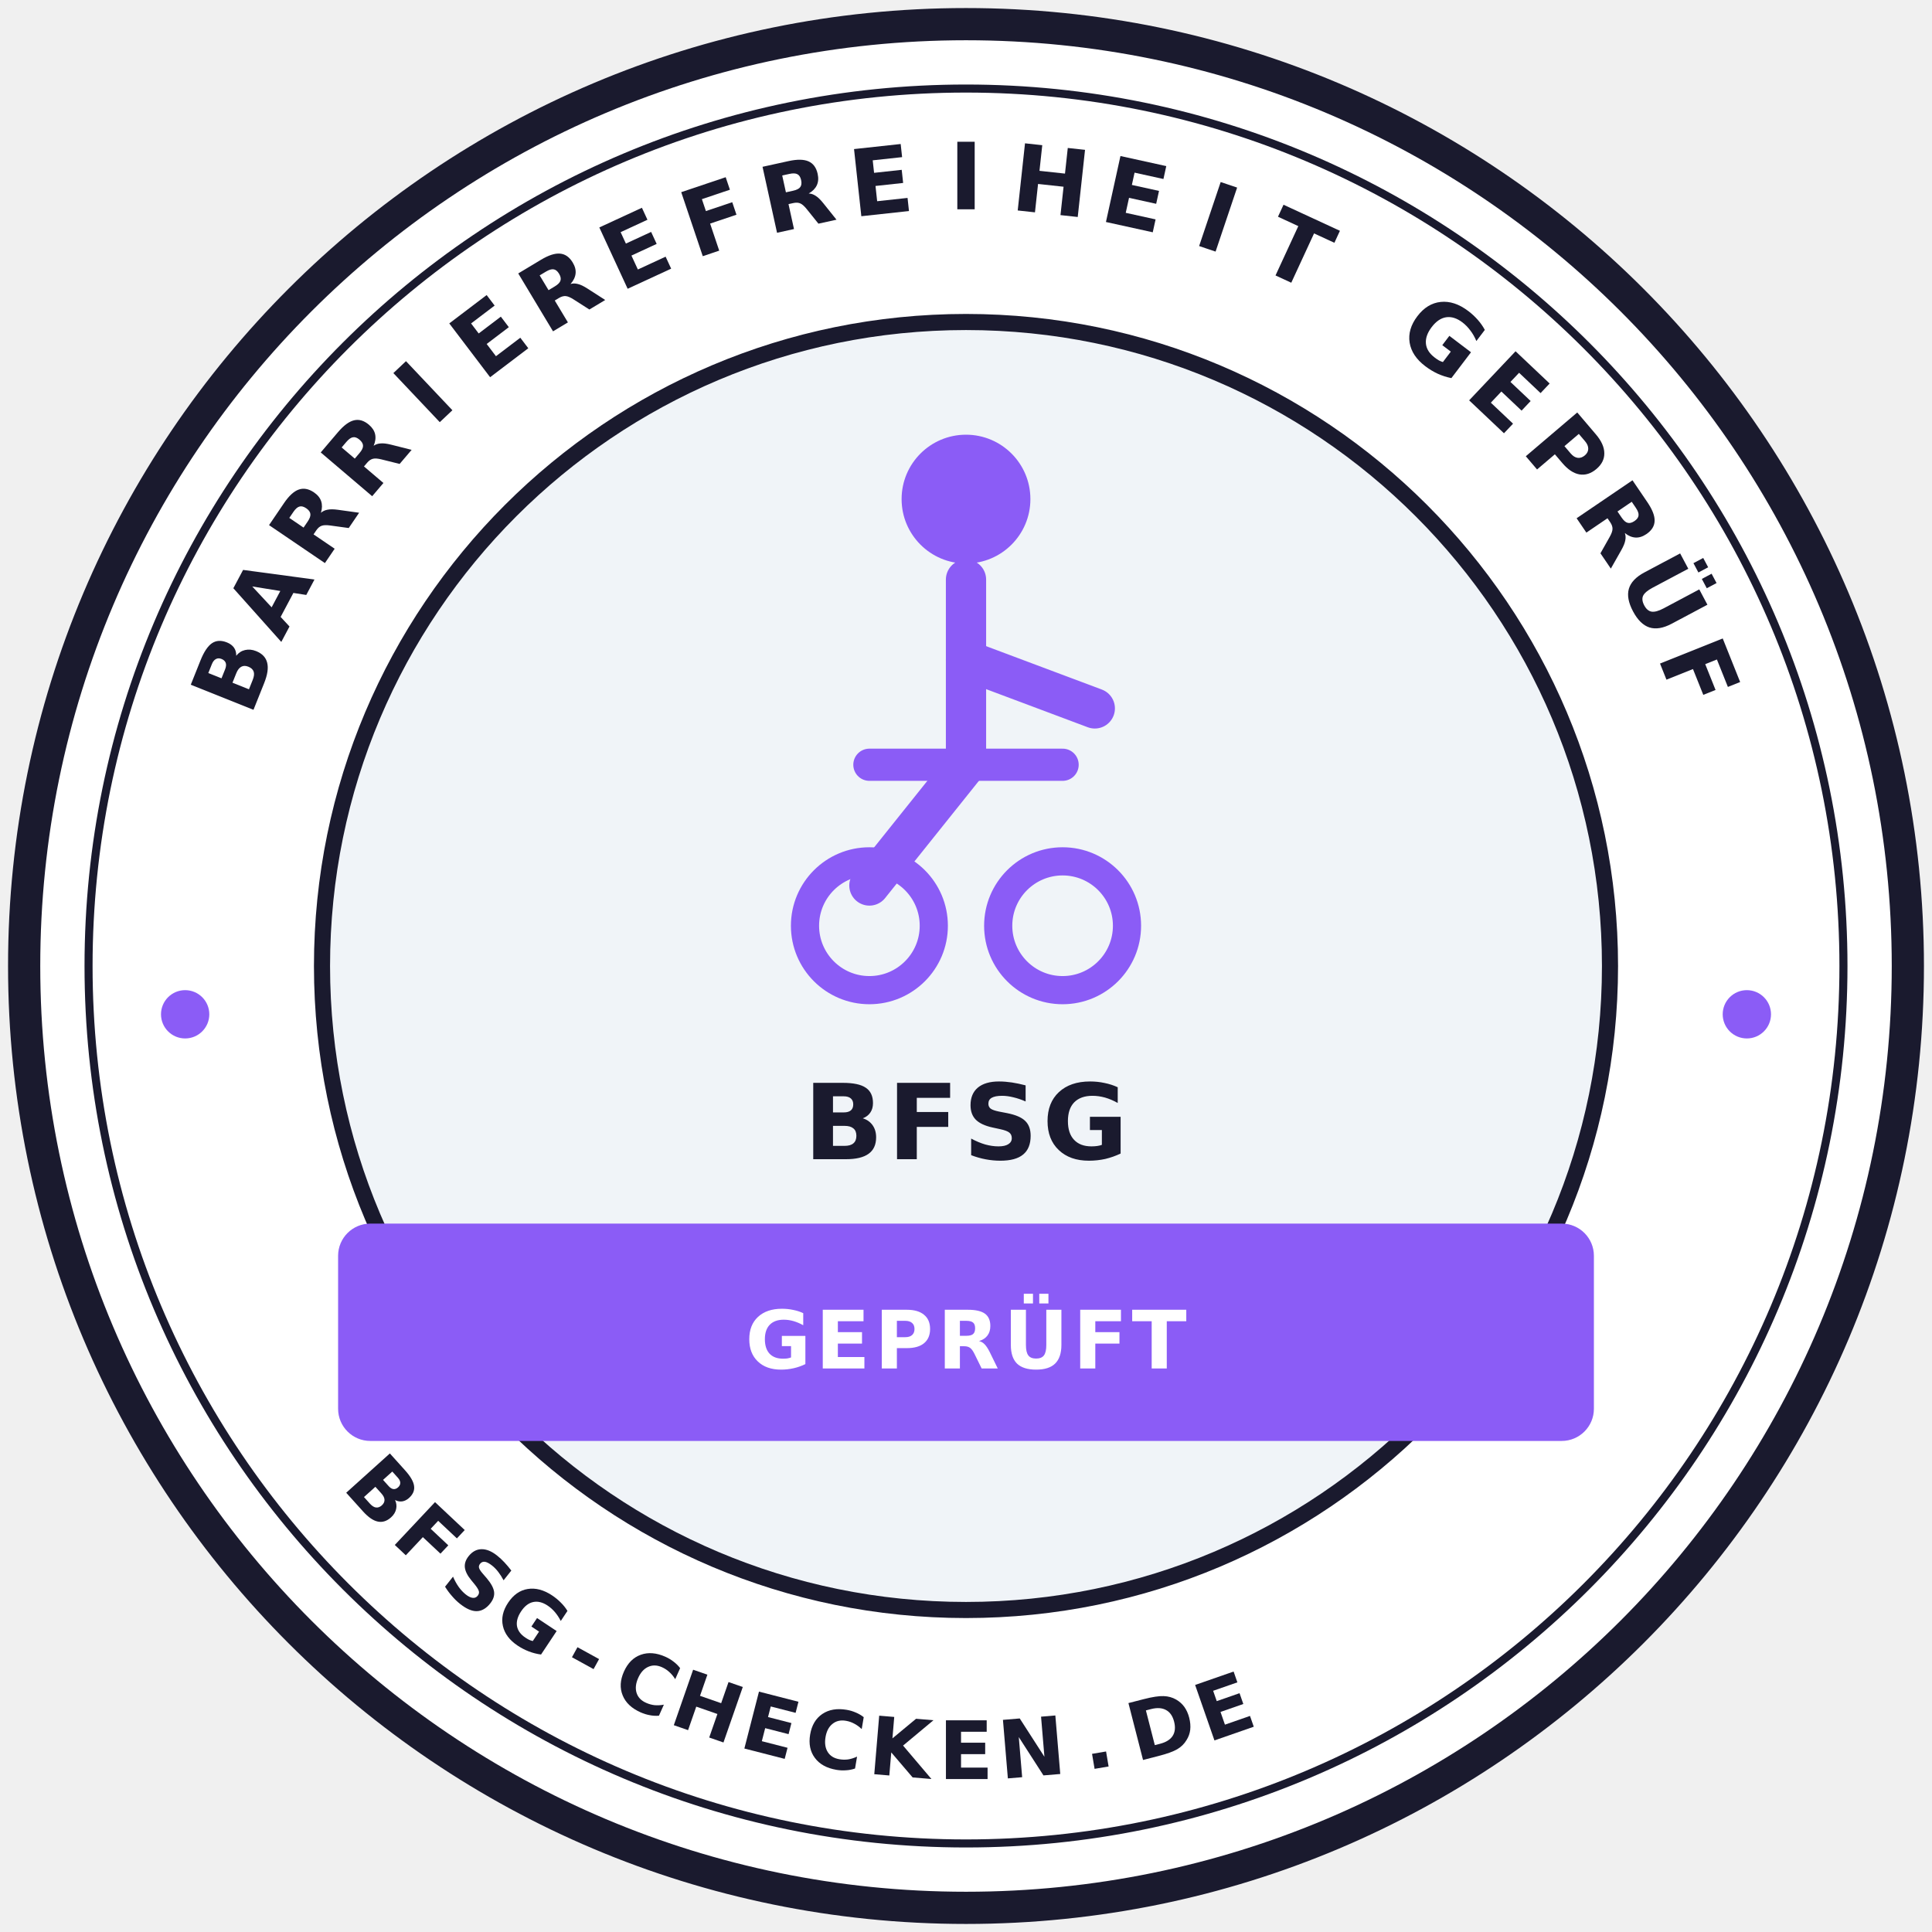
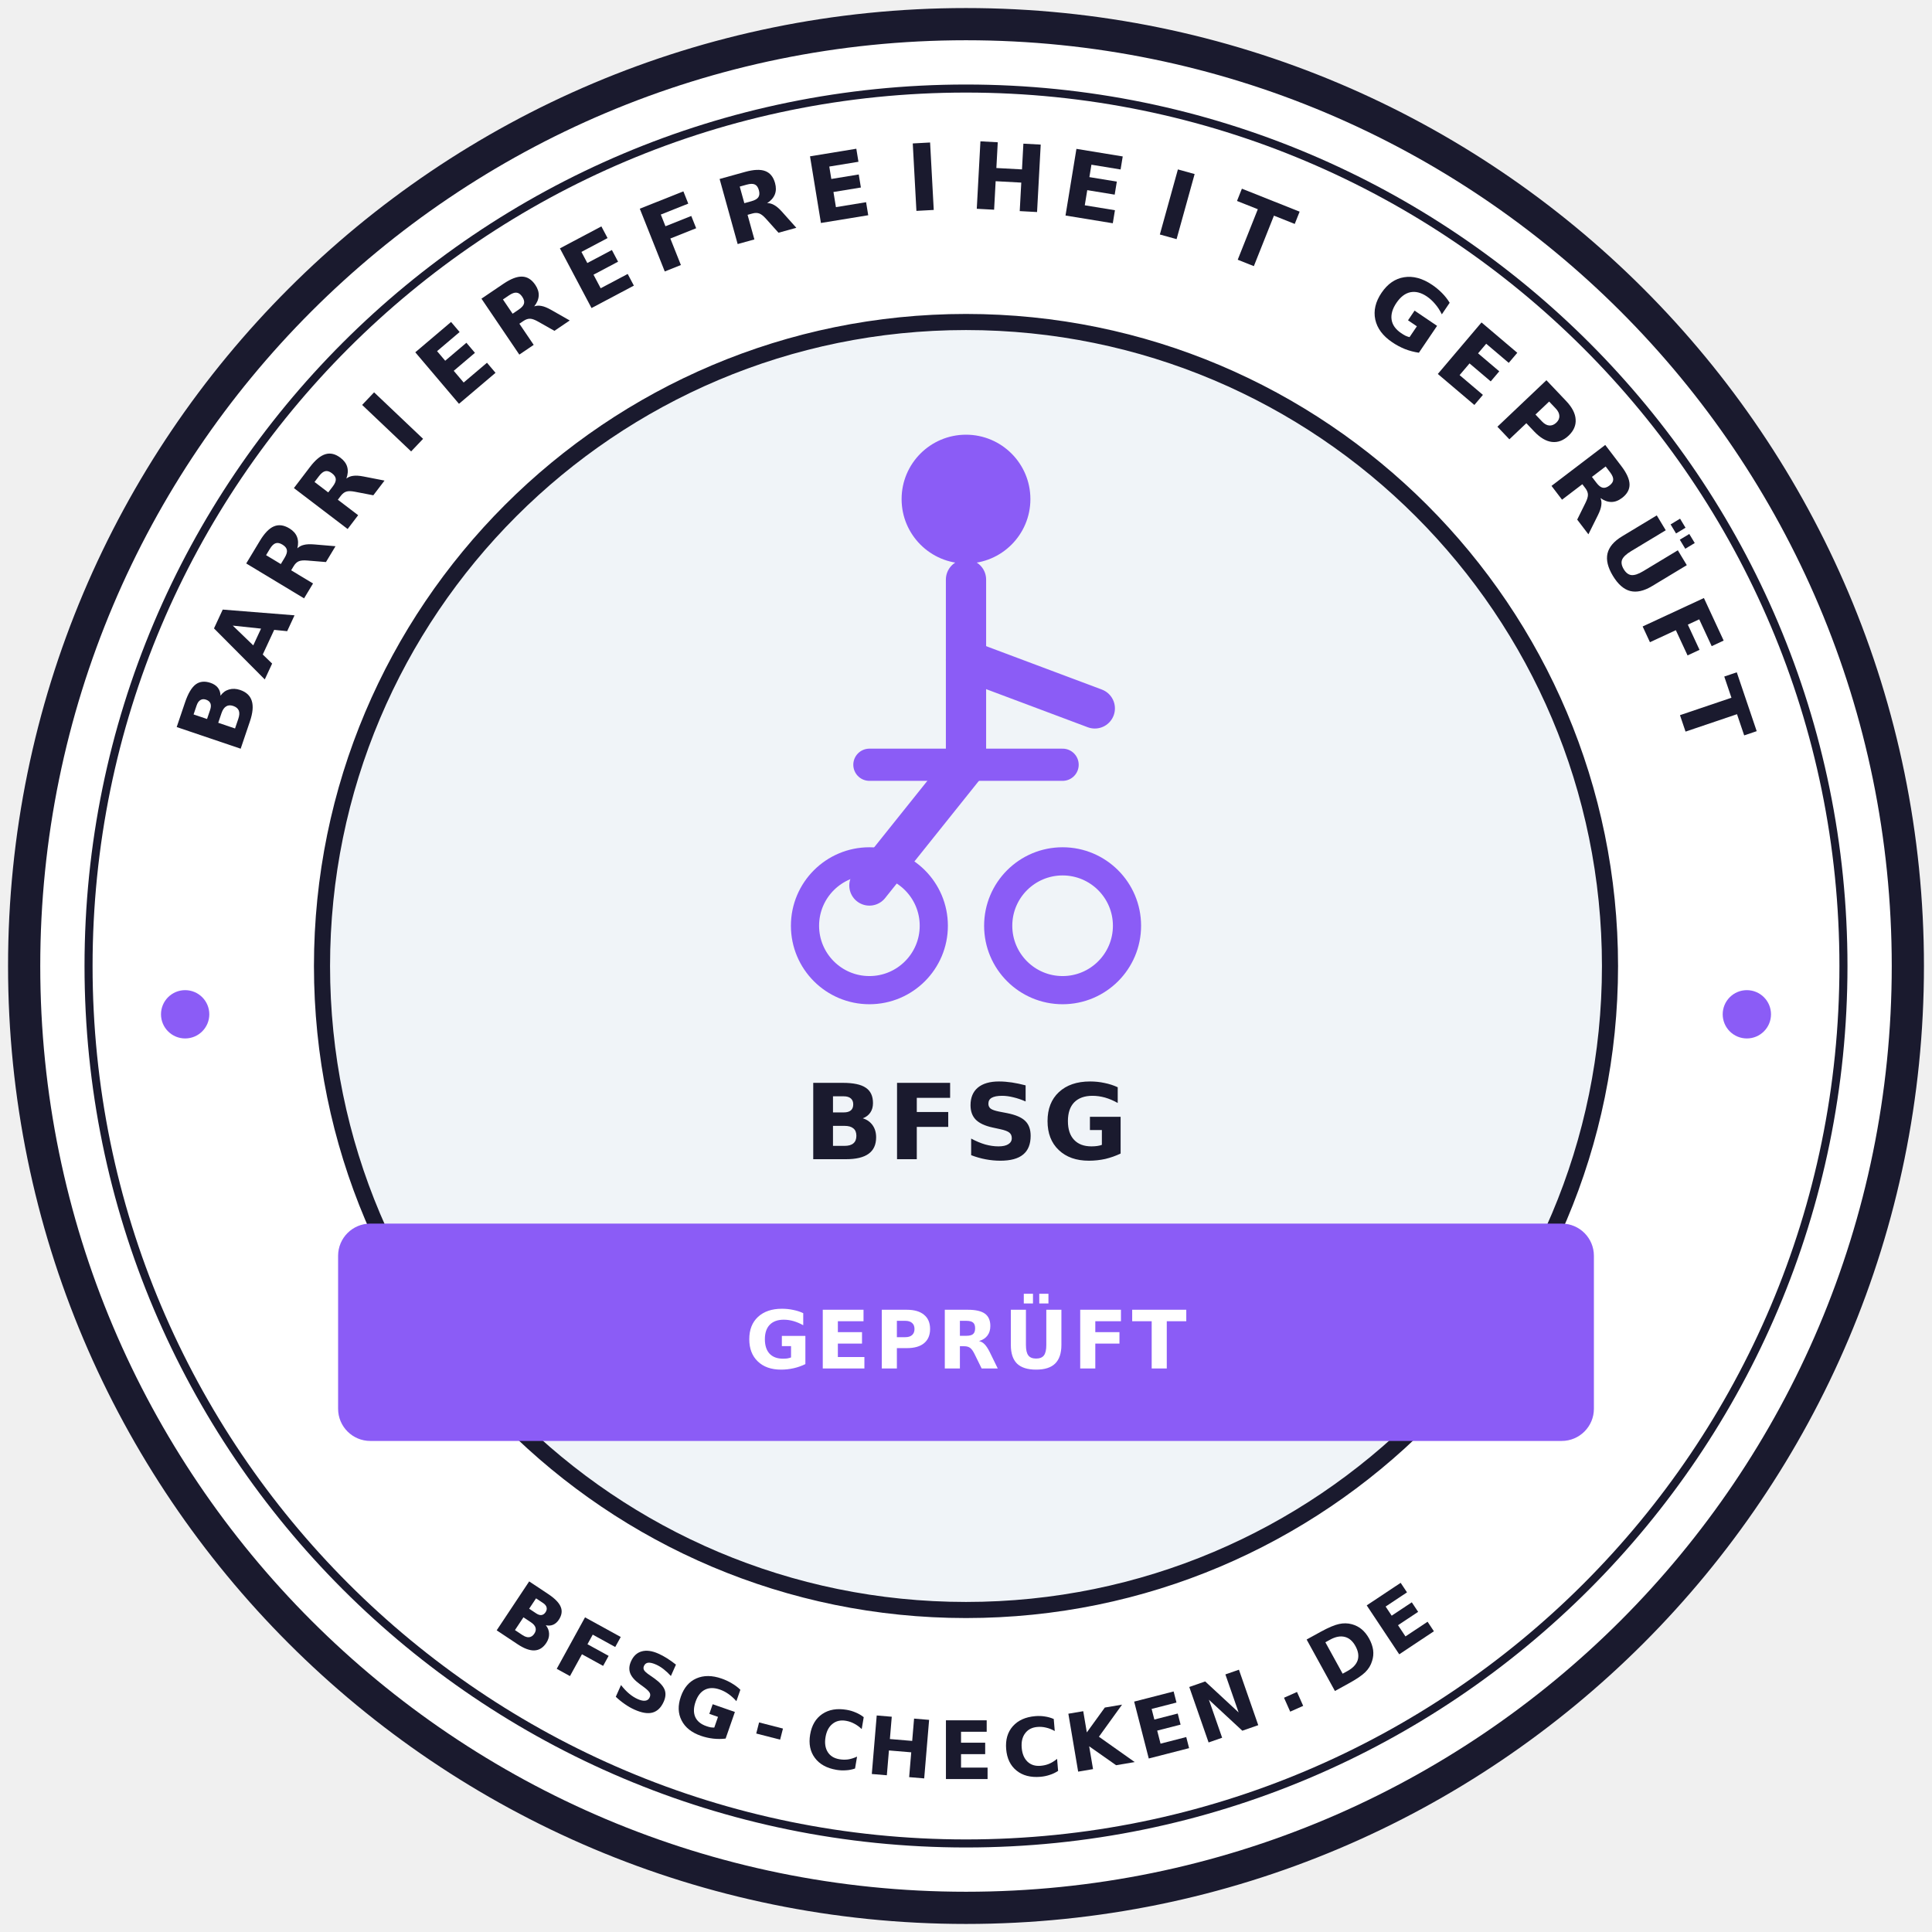
<svg xmlns="http://www.w3.org/2000/svg" width="240" height="240" viewBox="0 0 240 240" role="img" aria-labelledby="title desc">
  <circle cx="120" cy="120" r="117" fill="#ffffff" stroke="#1a1a2e" stroke-width="4" />
  <circle cx="120" cy="120" r="109" fill="none" stroke="#1a1a2e" stroke-width="1" />
  <circle cx="120" cy="120" r="80" fill="#f0f4f8" stroke="#1a1a2e" stroke-width="2" />
  <g fill="#1a1a2e" font-family="Verdana,Geneva,DejaVu Sans,sans-serif" text-anchor="middle">
-     <text transform="translate(32.722 85.091) rotate(-68.2)" font-size="11.5" font-weight="bold">B</text>
-     <text transform="translate(37.003 75.870) rotate(-62)" font-size="11.5" font-weight="bold">A</text>
-     <text transform="translate(42.254 67.164) rotate(-55.8)" font-size="11.5" font-weight="bold">R</text>
-     <text transform="translate(48.415 59.077) rotate(-49.6)" font-size="11.5" font-weight="bold">R</text>
-     <text transform="translate(55.414 51.702) rotate(-43.4)" font-size="11.5" font-weight="bold">I</text>
-     <text transform="translate(63.168 45.126) rotate(-37.2)" font-size="11.5" font-weight="bold">E</text>
-     <text transform="translate(71.586 39.426) rotate(-31)" font-size="11.5" font-weight="bold">R</text>
-     <text transform="translate(80.572 34.669) rotate(-24.8)" font-size="11.5" font-weight="bold">E</text>
-     <text transform="translate(90.018 30.910) rotate(-18.6)" font-size="11.5" font-weight="bold">F</text>
-     <text transform="translate(99.815 28.193) rotate(-12.4)" font-size="11.5" font-weight="bold">R</text>
-     <text transform="translate(109.848 26.550) rotate(-6.2)" font-size="11.5" font-weight="bold">E</text>
-     <text transform="translate(120.000 26.000) rotate(0)" font-size="11.5" font-weight="bold">I</text>
-     <text transform="translate(130.152 26.550) rotate(6.2)" font-size="11.5" font-weight="bold">H</text>
-     <text transform="translate(140.185 28.193) rotate(12.4)" font-size="11.5" font-weight="bold">E</text>
-     <text transform="translate(149.982 30.910) rotate(18.6)" font-size="11.5" font-weight="bold">I</text>
-     <text transform="translate(159.428 34.669) rotate(24.8)" font-size="11.5" font-weight="bold">T</text>
-     <text transform="translate(168.414 39.426) rotate(31)" font-size="11.5" font-weight="bold"> </text>
-     <text transform="translate(176.832 45.126) rotate(37.2)" font-size="11.5" font-weight="bold">G</text>
-     <text transform="translate(184.586 51.702) rotate(43.4)" font-size="11.5" font-weight="bold">E</text>
-     <text transform="translate(191.585 59.077) rotate(49.6)" font-size="11.5" font-weight="bold">P</text>
-     <text transform="translate(197.746 67.164) rotate(55.8)" font-size="11.5" font-weight="bold">R</text>
-     <text transform="translate(202.997 75.870) rotate(62)" font-size="11.5" font-weight="bold">Ü</text>
-     <text transform="translate(207.278 85.091) rotate(68.2)" font-size="11.5" font-weight="bold">F</text>
-     <text transform="translate(44.942 187.582) rotate(48)" font-size="10" font-weight="bold">B</text>
-     <text transform="translate(50.861 193.626) rotate(43.2)" font-size="10" font-weight="bold">F</text>
-     <text transform="translate(57.264 199.153) rotate(38.4)" font-size="10" font-weight="bold">S</text>
-     <text transform="translate(64.107 204.125) rotate(33.6)" font-size="10" font-weight="bold">G</text>
-     <text transform="translate(71.343 208.507) rotate(28.8)" font-size="10" font-weight="bold">-</text>
-     <text transform="translate(78.920 212.268) rotate(24)" font-size="10" font-weight="bold">C</text>
-     <text transform="translate(86.784 215.382) rotate(19.2)" font-size="10" font-weight="bold">H</text>
-     <text transform="translate(94.882 217.827) rotate(14.4)" font-size="10" font-weight="bold">E</text>
+     <text transform="translate(30.962 89.862) rotate(-71.3)" font-size="11.5" font-weight="bold">B</text>
+     <text transform="translate(34.738 80.423) rotate(-65.1)" font-size="11.5" font-weight="bold">A</text>
+     <text transform="translate(39.511 71.446) rotate(-58.9)" font-size="11.5" font-weight="bold">R</text>
+     <text transform="translate(45.225 63.037) rotate(-52.7)" font-size="11.5" font-weight="bold">R</text>
+     <text transform="translate(51.815 55.295) rotate(-46.5)" font-size="11.5" font-weight="bold">I</text>
+     <text transform="translate(59.202 48.309) rotate(-40.3)" font-size="11.5" font-weight="bold">E</text>
+     <text transform="translate(67.300 42.162) rotate(-34.1)" font-size="11.5" font-weight="bold">R</text>
+     <text transform="translate(76.015 36.926) rotate(-27.9)" font-size="11.5" font-weight="bold">E</text>
+     <text transform="translate(85.244 32.662) rotate(-21.7)" font-size="11.5" font-weight="bold">F</text>
+     <text transform="translate(94.880 29.419) rotate(-15.5)" font-size="11.5" font-weight="bold">R</text>
+     <text transform="translate(104.809 27.236) rotate(-9.3)" font-size="11.5" font-weight="bold">E</text>
+     <text transform="translate(114.917 26.138) rotate(-3.1)" font-size="11.5" font-weight="bold">I</text>
+     <text transform="translate(125.083 26.138) rotate(3.1)" font-size="11.5" font-weight="bold">H</text>
+     <text transform="translate(135.191 27.236) rotate(9.3)" font-size="11.5" font-weight="bold">E</text>
+     <text transform="translate(145.120 29.419) rotate(15.5)" font-size="11.5" font-weight="bold">I</text>
+     <text transform="translate(154.756 32.662) rotate(21.7)" font-size="11.5" font-weight="bold">T</text>
+     <text transform="translate(163.985 36.926) rotate(27.9)" font-size="11.5" font-weight="bold"> </text>
+     <text transform="translate(172.700 42.162) rotate(34.1)" font-size="11.5" font-weight="bold">G</text>
+     <text transform="translate(180.798 48.309) rotate(40.3)" font-size="11.5" font-weight="bold">E</text>
+     <text transform="translate(188.185 55.295) rotate(46.5)" font-size="11.5" font-weight="bold">P</text>
+     <text transform="translate(194.775 63.037) rotate(52.7)" font-size="11.5" font-weight="bold">R</text>
+     <text transform="translate(200.489 71.446) rotate(58.9)" font-size="11.5" font-weight="bold">Ü</text>
+     <text transform="translate(205.262 80.423) rotate(65.1)" font-size="11.5" font-weight="bold">F</text>
+     <text transform="translate(209.038 89.862) rotate(71.3)" font-size="11.5" font-weight="bold">T</text>
+     <text transform="translate(64.107 204.125) rotate(33.6)" font-size="10" font-weight="bold">B</text>
+     <text transform="translate(71.343 208.507) rotate(28.8)" font-size="10" font-weight="bold">F</text>
+     <text transform="translate(78.920 212.268) rotate(24)" font-size="10" font-weight="bold">S</text>
+     <text transform="translate(86.784 215.382) rotate(19.2)" font-size="10" font-weight="bold">G</text>
+     <text transform="translate(94.882 217.827) rotate(14.4)" font-size="10" font-weight="bold">-</text>
    <text transform="translate(103.156 219.586) rotate(9.6)" font-size="10" font-weight="bold">C</text>
-     <text transform="translate(111.549 220.646) rotate(4.8)" font-size="10" font-weight="bold">K</text>
+     <text transform="translate(111.549 220.646) rotate(4.8)" font-size="10" font-weight="bold">H</text>
    <text transform="translate(120.000 221.000) rotate(0)" font-size="10" font-weight="bold">E</text>
-     <text transform="translate(128.451 220.646) rotate(-4.8)" font-size="10" font-weight="bold">N</text>
-     <text transform="translate(136.844 219.586) rotate(-9.6)" font-size="10" font-weight="bold">.</text>
-     <text transform="translate(145.118 217.827) rotate(-14.4)" font-size="10" font-weight="bold">D</text>
-     <text transform="translate(153.216 215.382) rotate(-19.2)" font-size="10" font-weight="bold">E</text>
+     <text transform="translate(128.451 220.646) rotate(-4.8)" font-size="10" font-weight="bold">C</text>
+     <text transform="translate(136.844 219.586) rotate(-9.6)" font-size="10" font-weight="bold">K</text>
+     <text transform="translate(145.118 217.827) rotate(-14.4)" font-size="10" font-weight="bold">E</text>
+     <text transform="translate(153.216 215.382) rotate(-19.2)" font-size="10" font-weight="bold">N</text>
+     <text transform="translate(161.080 212.268) rotate(-24)" font-size="10" font-weight="bold">.</text>
+     <text transform="translate(168.657 208.507) rotate(-28.8)" font-size="10" font-weight="bold">D</text>
+     <text transform="translate(175.893 204.125) rotate(-33.6)" font-size="10" font-weight="bold">E</text>
  </g>
  <circle cx="23" cy="126" r="3" fill="#8b5cf6" />
  <circle cx="217" cy="126" r="3" fill="#8b5cf6" />
  <circle cx="120" cy="62" r="8" fill="#8b5cf6" />
  <path d="M120 72 L120 95 L108 110" stroke="#8b5cf6" stroke-width="5" stroke-linecap="round" fill="none" />
  <path d="M120 82 L136 88" stroke="#8b5cf6" stroke-width="5" stroke-linecap="round" fill="none" />
  <path d="M108 95 L132 95" stroke="#8b5cf6" stroke-width="4" stroke-linecap="round" fill="none" />
  <circle cx="108" cy="115" r="8" stroke="#8b5cf6" stroke-width="3.5" fill="none" />
  <circle cx="132" cy="115" r="8" stroke="#8b5cf6" stroke-width="3.5" fill="none" />
  <text x="120" y="144" text-anchor="middle" font-family="Verdana,Geneva,DejaVu Sans,sans-serif" font-size="13" font-weight="bold" letter-spacing="0.5" fill="#1a1a2e">BFSG</text>
  <rect x="42" y="152" width="156" height="27" rx="4" fill="#8b5cf6" />
  <text x="120" y="170" text-anchor="middle" font-family="Verdana,Geneva,DejaVu Sans,sans-serif" font-size="10" font-weight="bold" letter-spacing="0.5" fill="#ffffff">GEPRÜFT</text>
</svg>
